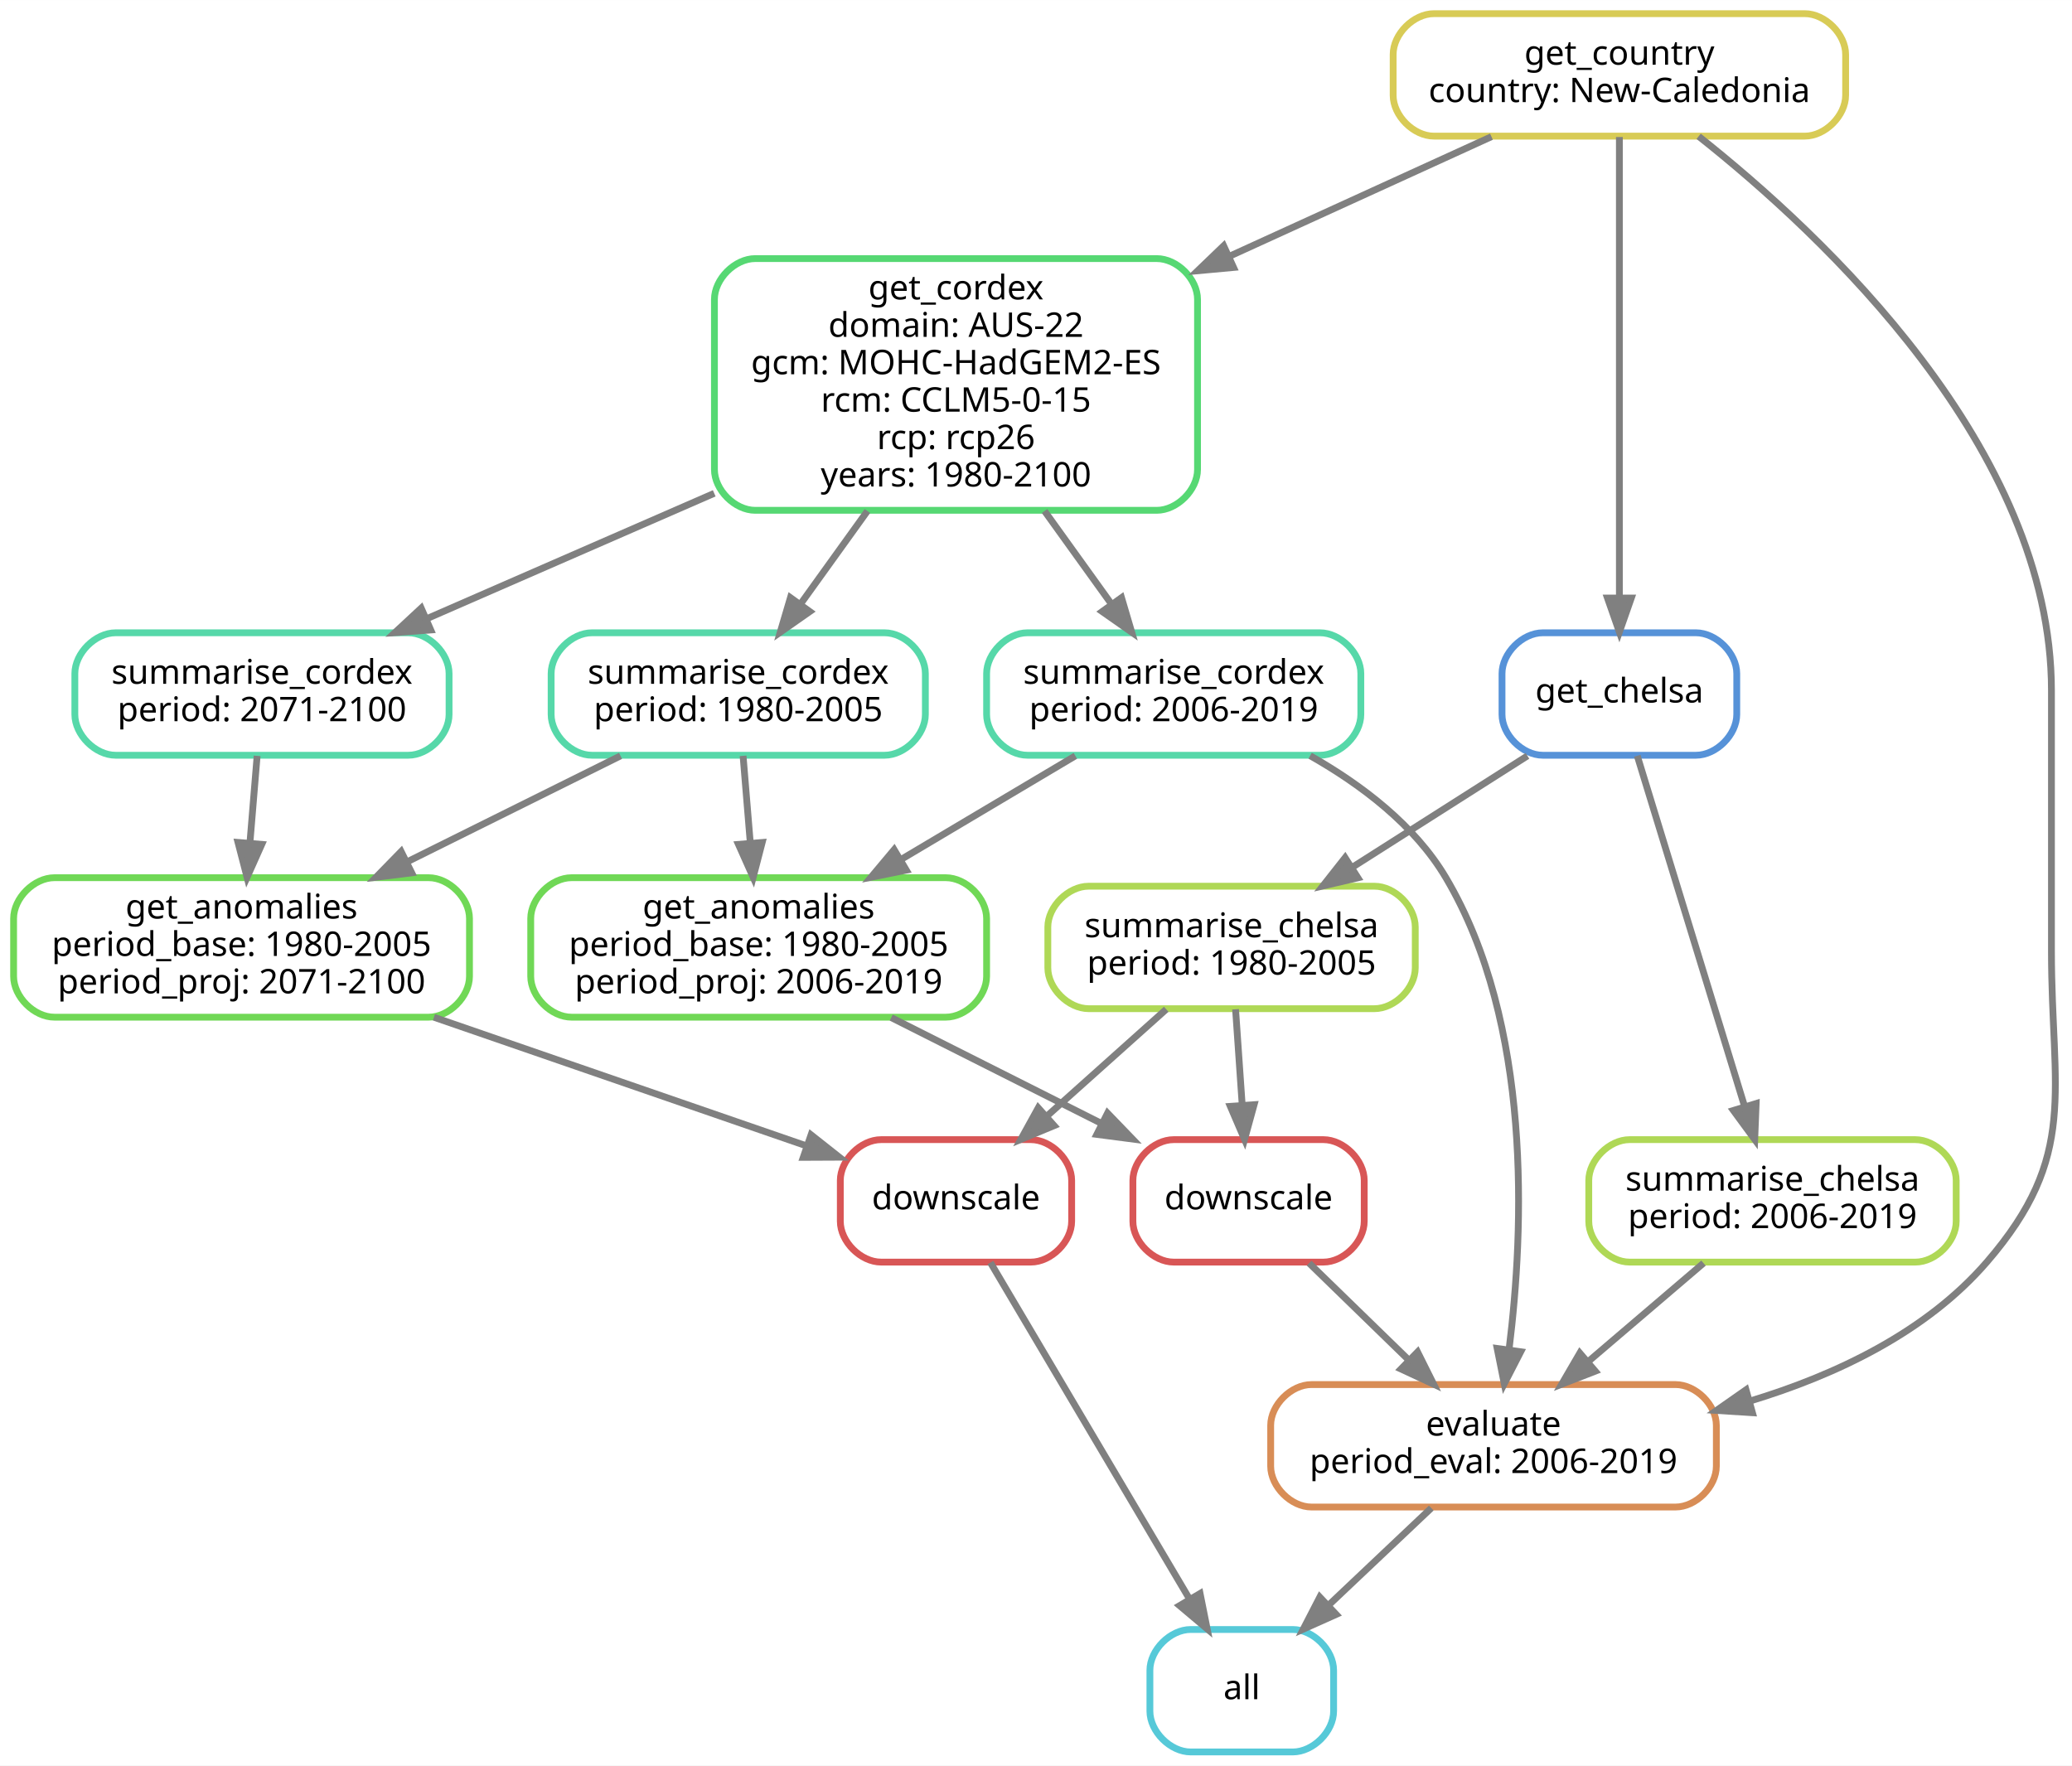
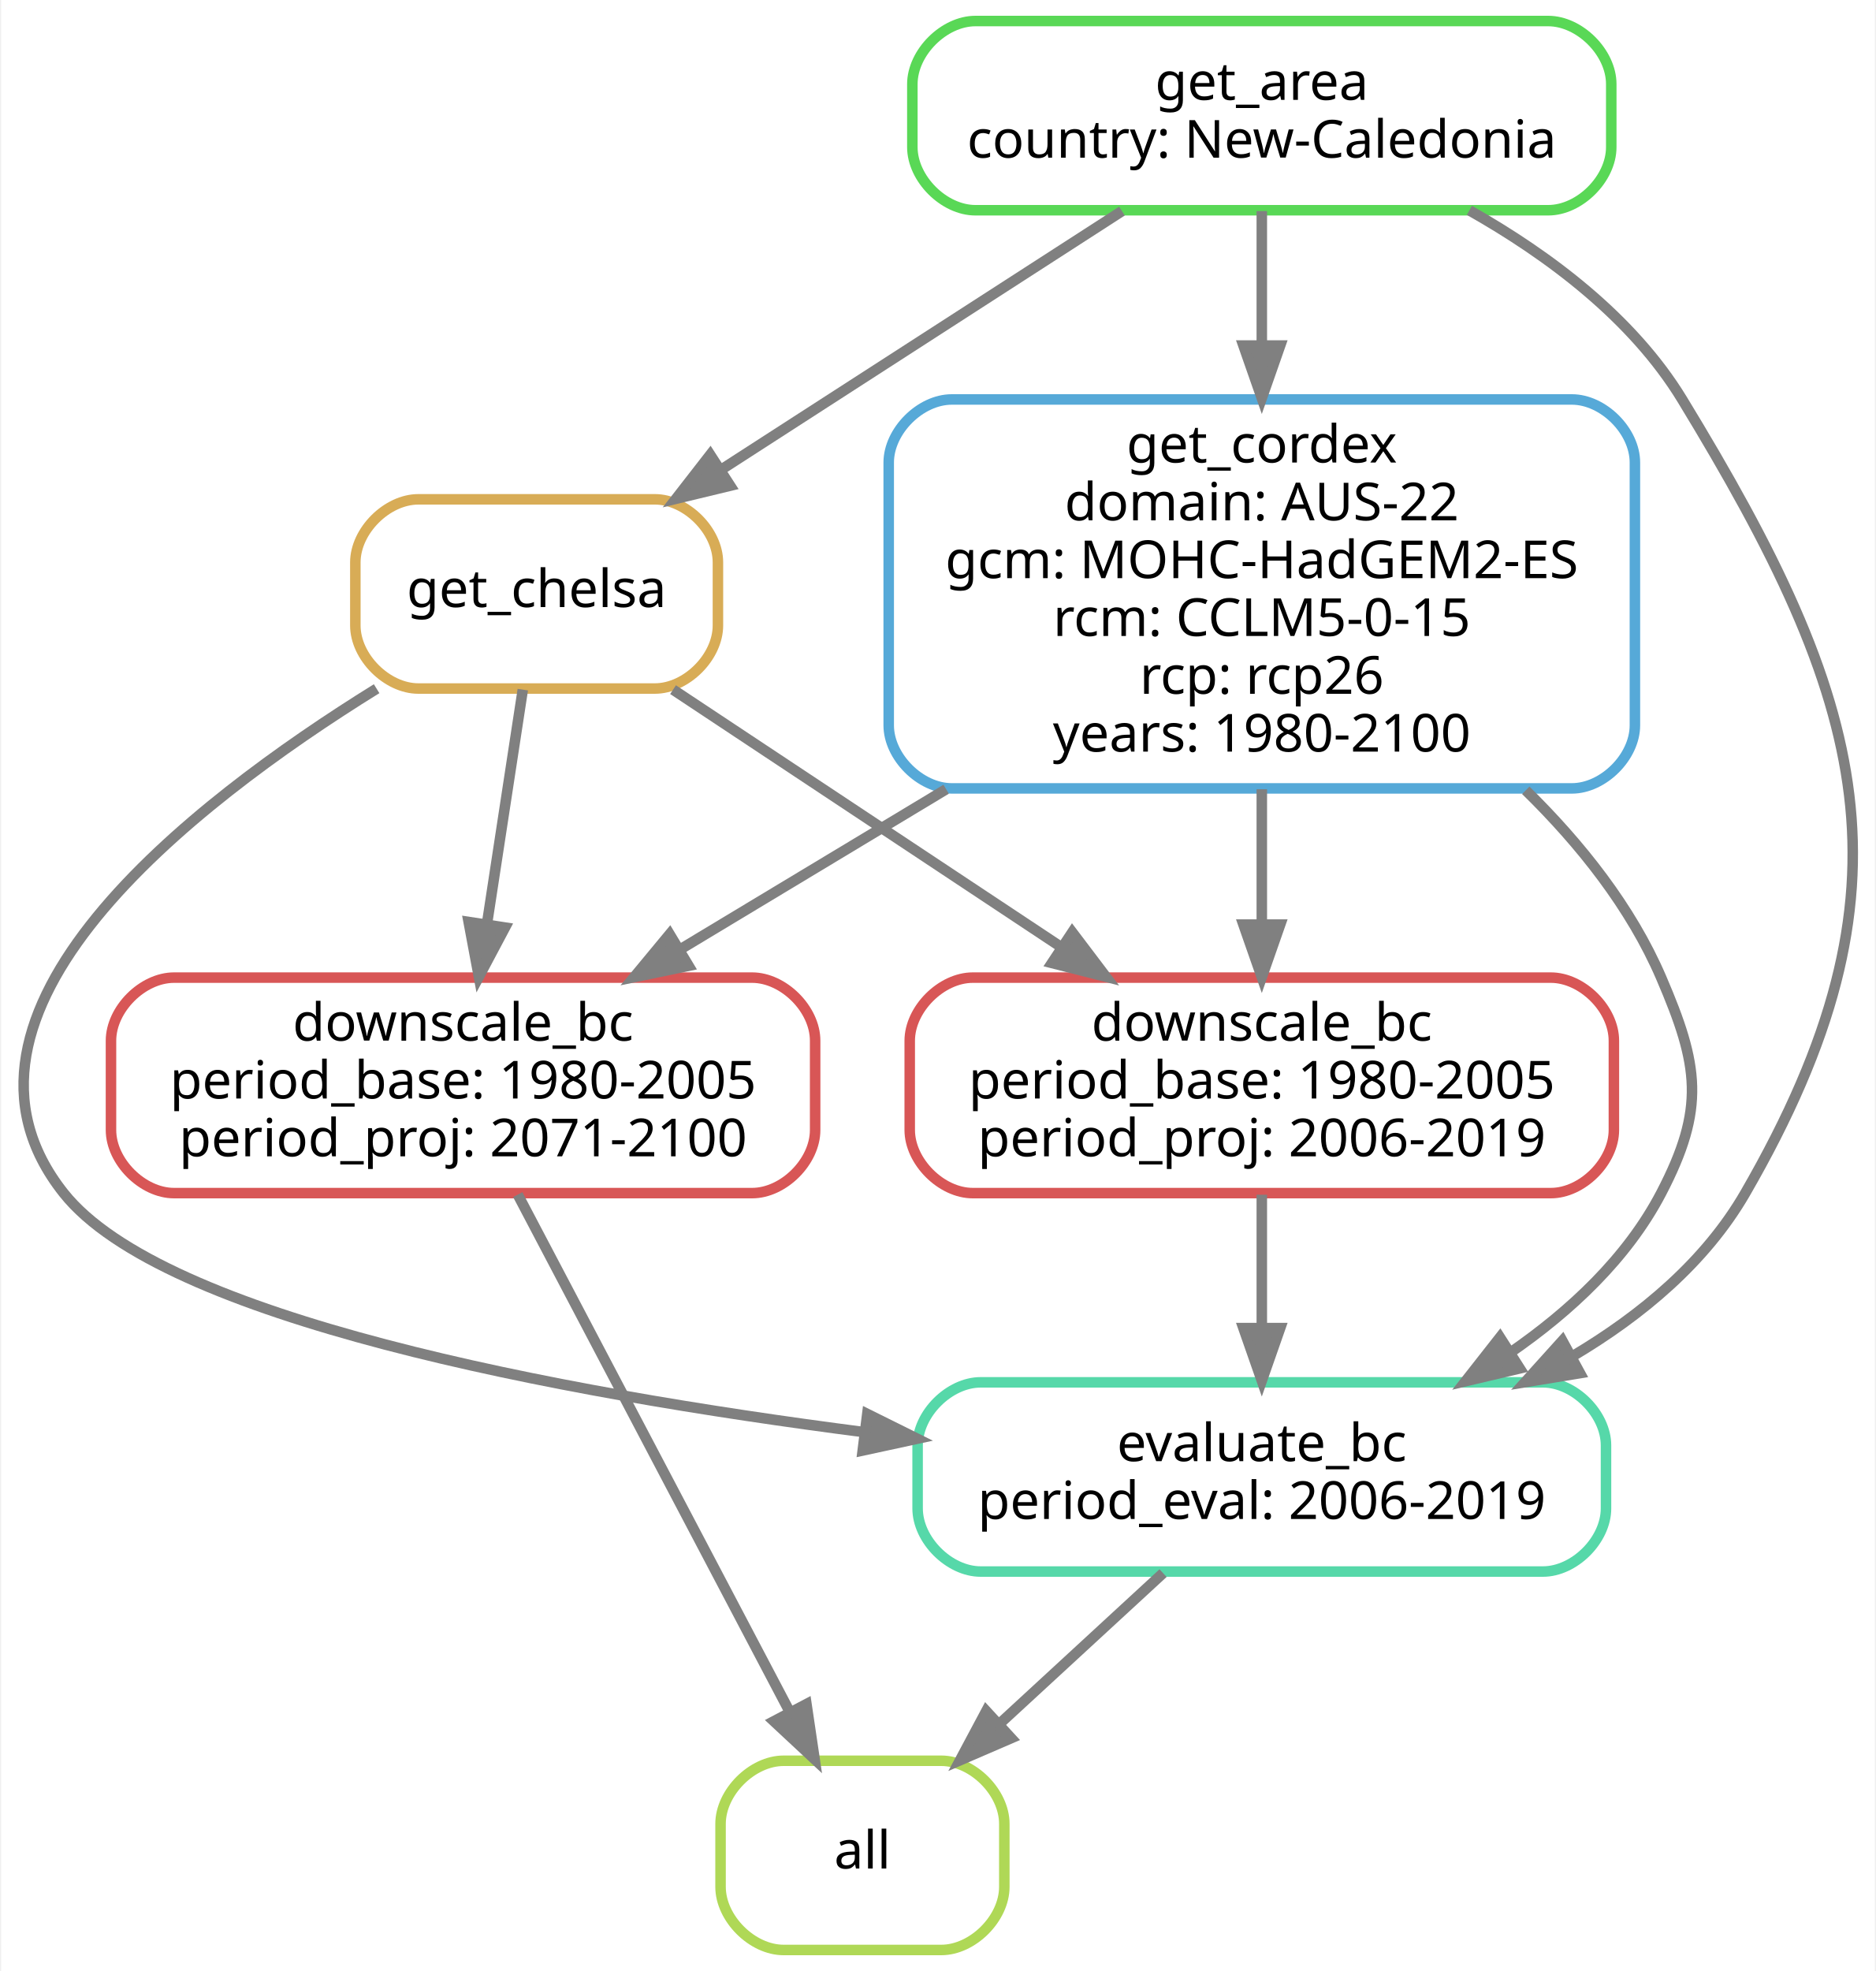
- <svg xmlns="http://www.w3.org/2000/svg" width="609pt" height="519pt" viewBox="0.00 0.00 609.04 519.00">
-   <g id="graph0" class="graph" transform="scale(1 1) rotate(0) translate(4 515)">
-     <polygon fill="white" stroke="transparent" points="-4,4 -4,-515 605.04,-515 605.04,4 -4,4" />
+ <svg xmlns="http://www.w3.org/2000/svg" width="357pt" height="375pt" viewBox="0.00 0.00 356.54 375.00">
+   <g id="graph0" class="graph" transform="scale(1 1) rotate(0) translate(4 371)">
+     <polygon fill="white" stroke="transparent" points="-4,4 -4,-371 352.54,-371 352.54,4 -4,4" />
    <g id="node1" class="node">
-       <path fill="none" stroke="#56c9d8" stroke-width="2" d="M376,-36C376,-36 346,-36 346,-36 340,-36 334,-30 334,-24 334,-24 334,-12 334,-12 334,-6 340,0 346,0 346,0 376,0 376,0 382,0 388,-6 388,-12 388,-12 388,-24 388,-24 388,-30 382,-36 376,-36" />
-       <text text-anchor="middle" x="361" y="-15.5" font-family="sans" font-size="10.00">all</text>
+       <path fill="none" stroke="#afd856" stroke-width="2" d="M174.89,-36C174.89,-36 144.89,-36 144.89,-36 138.89,-36 132.89,-30 132.89,-24 132.89,-24 132.89,-12 132.89,-12 132.89,-6 138.89,0 144.89,0 144.89,0 174.89,0 174.89,0 180.89,0 186.89,-6 186.89,-12 186.89,-12 186.89,-24 186.89,-24 186.89,-30 180.89,-36 174.89,-36" />
+       <text text-anchor="middle" x="159.89" y="-15.5" font-family="sans" font-size="10.00">all</text>
    </g>
    <g id="node2" class="node">
-       <path fill="none" stroke="#d85656" stroke-width="2" d="M299,-180C299,-180 255,-180 255,-180 249,-180 243,-174 243,-168 243,-168 243,-156 243,-156 243,-150 249,-144 255,-144 255,-144 299,-144 299,-144 305,-144 311,-150 311,-156 311,-156 311,-168 311,-168 311,-174 305,-180 299,-180" />
-       <text text-anchor="middle" x="277" y="-159.5" font-family="sans" font-size="10.00">downscale</text>
+       <path fill="none" stroke="#d85656" stroke-width="2" d="M138.89,-185C138.89,-185 28.89,-185 28.89,-185 22.89,-185 16.89,-179 16.89,-173 16.89,-173 16.89,-156 16.89,-156 16.89,-150 22.89,-144 28.89,-144 28.89,-144 138.89,-144 138.89,-144 144.89,-144 150.89,-150 150.89,-156 150.89,-156 150.89,-173 150.89,-173 150.89,-179 144.89,-185 138.89,-185" />
+       <text text-anchor="middle" x="83.89" y="-173" font-family="sans" font-size="10.00">downscale_bc</text>
+       <text text-anchor="middle" x="83.89" y="-162" font-family="sans" font-size="10.00">period_base: 1980-2005</text>
+       <text text-anchor="middle" x="83.89" y="-151" font-family="sans" font-size="10.00">period_proj: 2071-2100</text>
    </g>
    <g id="edge1" class="edge">
-       <path fill="none" stroke="grey" stroke-width="2" d="M287.13,-143.87C301.7,-119.24 328.68,-73.64 345.69,-44.88" />
-       <polygon fill="grey" stroke="grey" stroke-width="2" points="348.75,-46.58 350.83,-36.19 342.73,-43.01 348.75,-46.58" />
+       <path fill="none" stroke="grey" stroke-width="2" d="M94.3,-143.71C107.74,-118.16 131.17,-73.6 146.09,-45.24" />
+       <polygon fill="grey" stroke="grey" stroke-width="2" points="149.24,-46.78 150.79,-36.3 143.04,-43.52 149.24,-46.78" />
    </g>
    <g id="node3" class="node">
-       <path fill="none" stroke="#70d856" stroke-width="2" d="M122,-257C122,-257 12,-257 12,-257 6,-257 0,-251 0,-245 0,-245 0,-228 0,-228 0,-222 6,-216 12,-216 12,-216 122,-216 122,-216 128,-216 134,-222 134,-228 134,-228 134,-245 134,-245 134,-251 128,-257 122,-257" />
-       <text text-anchor="middle" x="67" y="-245" font-family="sans" font-size="10.00">get_anomalies</text>
-       <text text-anchor="middle" x="67" y="-234" font-family="sans" font-size="10.00">period_base: 1980-2005</text>
-       <text text-anchor="middle" x="67" y="-223" font-family="sans" font-size="10.00">period_proj: 2071-2100</text>
+       <path fill="none" stroke="#56a9d8" stroke-width="2" d="M294.89,-295C294.89,-295 176.89,-295 176.89,-295 170.89,-295 164.89,-289 164.89,-283 164.89,-283 164.89,-233 164.89,-233 164.89,-227 170.89,-221 176.89,-221 176.89,-221 294.89,-221 294.89,-221 300.89,-221 306.89,-227 306.89,-233 306.89,-233 306.89,-283 306.89,-283 306.89,-289 300.89,-295 294.89,-295" />
+       <text text-anchor="middle" x="235.89" y="-283" font-family="sans" font-size="10.00">get_cordex</text>
+       <text text-anchor="middle" x="235.89" y="-272" font-family="sans" font-size="10.00">domain: AUS-22</text>
+       <text text-anchor="middle" x="235.89" y="-261" font-family="sans" font-size="10.00">gcm: MOHC-HadGEM2-ES</text>
+       <text text-anchor="middle" x="235.89" y="-250" font-family="sans" font-size="10.00">rcm: CCLM5-0-15</text>
+       <text text-anchor="middle" x="235.89" y="-239" font-family="sans" font-size="10.00">rcp: rcp26</text>
+       <text text-anchor="middle" x="235.89" y="-228" font-family="sans" font-size="10.00">years: 1980-2100</text>
    </g>
    <g id="edge3" class="edge">
-       <path fill="none" stroke="grey" stroke-width="2" d="M123.55,-215.98C158.01,-204.08 201.39,-189.1 233.22,-178.11" />
-       <polygon fill="grey" stroke="grey" stroke-width="2" points="234.4,-181.41 242.71,-174.84 232.11,-174.79 234.4,-181.41" />
+       <path fill="none" stroke="grey" stroke-width="2" d="M175.82,-220.84C158.89,-210.65 140.86,-199.79 125.29,-190.42" />
+       <polygon fill="grey" stroke="grey" stroke-width="2" points="126.81,-187.25 116.44,-185.09 123.2,-193.25 126.81,-187.25" />
+     </g>
+     <g id="node6" class="node">
+       <path fill="none" stroke="#56d8a9" stroke-width="2" d="M289.39,-108C289.39,-108 182.39,-108 182.39,-108 176.39,-108 170.39,-102 170.39,-96 170.39,-96 170.39,-84 170.39,-84 170.39,-78 176.39,-72 182.39,-72 182.39,-72 289.39,-72 289.39,-72 295.39,-72 301.39,-78 301.39,-84 301.39,-84 301.39,-96 301.39,-96 301.39,-102 295.39,-108 289.39,-108" />
+       <text text-anchor="middle" x="235.89" y="-93" font-family="sans" font-size="10.00">evaluate_bc</text>
+       <text text-anchor="middle" x="235.89" y="-82" font-family="sans" font-size="10.00">period_eval: 2006-2019</text>
+     </g>
+     <g id="edge7" class="edge">
+       <path fill="none" stroke="grey" stroke-width="2" d="M286.12,-220.64C296.57,-210.4 306.15,-198.36 311.89,-185 319.09,-168.26 320.32,-160.16 311.89,-144 305.42,-131.61 294.59,-121.52 283.1,-113.6" />
+       <polygon fill="grey" stroke="grey" stroke-width="2" points="284.98,-110.65 274.67,-108.22 281.21,-116.55 284.98,-110.65" />
+     </g>
+     <g id="node7" class="node">
+       <path fill="none" stroke="#d85656" stroke-width="2" d="M290.89,-185C290.89,-185 180.89,-185 180.89,-185 174.89,-185 168.89,-179 168.89,-173 168.89,-173 168.89,-156 168.89,-156 168.89,-150 174.89,-144 180.89,-144 180.89,-144 290.89,-144 290.89,-144 296.89,-144 302.89,-150 302.89,-156 302.89,-156 302.89,-173 302.89,-173 302.89,-179 296.89,-185 290.89,-185" />
+       <text text-anchor="middle" x="235.89" y="-173" font-family="sans" font-size="10.00">downscale_bc</text>
+       <text text-anchor="middle" x="235.89" y="-162" font-family="sans" font-size="10.00">period_base: 1980-2005</text>
+       <text text-anchor="middle" x="235.89" y="-151" font-family="sans" font-size="10.00">period_proj: 2006-2019</text>
+     </g>
+     <g id="edge11" class="edge">
+       <path fill="none" stroke="grey" stroke-width="2" d="M235.89,-220.84C235.89,-212.36 235.89,-203.43 235.89,-195.27" />
+       <polygon fill="grey" stroke="grey" stroke-width="2" points="239.39,-195.09 235.89,-185.09 232.39,-195.09 239.39,-195.09" />
    </g>
    <g id="node4" class="node">
-       <path fill="none" stroke="#56d8a9" stroke-width="2" d="M256,-329C256,-329 170,-329 170,-329 164,-329 158,-323 158,-317 158,-317 158,-305 158,-305 158,-299 164,-293 170,-293 170,-293 256,-293 256,-293 262,-293 268,-299 268,-305 268,-305 268,-317 268,-317 268,-323 262,-329 256,-329" />
-       <text text-anchor="middle" x="213" y="-314" font-family="sans" font-size="10.00">summarise_cordex</text>
-       <text text-anchor="middle" x="213" y="-303" font-family="sans" font-size="10.00">period: 1980-2005</text>
+       <path fill="none" stroke="#59d856" stroke-width="2" d="M290.39,-367C290.39,-367 181.39,-367 181.39,-367 175.39,-367 169.39,-361 169.39,-355 169.39,-355 169.39,-343 169.39,-343 169.39,-337 175.39,-331 181.39,-331 181.39,-331 290.39,-331 290.39,-331 296.39,-331 302.39,-337 302.39,-343 302.39,-343 302.39,-355 302.39,-355 302.39,-361 296.39,-367 290.39,-367" />
+       <text text-anchor="middle" x="235.89" y="-352" font-family="sans" font-size="10.00">get_area</text>
+       <text text-anchor="middle" x="235.89" y="-341" font-family="sans" font-size="10.00">country: New-Caledonia</text>
    </g>
    <g id="edge5" class="edge">
-       <path fill="none" stroke="grey" stroke-width="2" d="M178.4,-292.82C159.68,-283.52 136.25,-271.89 115.71,-261.69" />
-       <polygon fill="grey" stroke="grey" stroke-width="2" points="117.02,-258.43 106.51,-257.12 113.91,-264.7 117.02,-258.43" />
-     </g>
-     <g id="node12" class="node">
-       <path fill="none" stroke="#70d856" stroke-width="2" d="M274,-257C274,-257 164,-257 164,-257 158,-257 152,-251 152,-245 152,-245 152,-228 152,-228 152,-222 158,-216 164,-216 164,-216 274,-216 274,-216 280,-216 286,-222 286,-228 286,-228 286,-245 286,-245 286,-251 280,-257 274,-257" />
-       <text text-anchor="middle" x="219" y="-245" font-family="sans" font-size="10.00">get_anomalies</text>
-       <text text-anchor="middle" x="219" y="-234" font-family="sans" font-size="10.00">period_base: 1980-2005</text>
-       <text text-anchor="middle" x="219" y="-223" font-family="sans" font-size="10.00">period_proj: 2006-2019</text>
-     </g>
-     <g id="edge18" class="edge">
-       <path fill="none" stroke="grey" stroke-width="2" d="M214.42,-292.82C215.05,-285.2 215.81,-276 216.53,-267.32" />
-       <polygon fill="grey" stroke="grey" stroke-width="2" points="220.04,-267.37 217.38,-257.12 213.06,-266.8 220.04,-267.37" />
+       <path fill="none" stroke="grey" stroke-width="2" d="M235.89,-330.84C235.89,-323.5 235.89,-314.54 235.89,-305.47" />
+       <polygon fill="grey" stroke="grey" stroke-width="2" points="239.39,-305.26 235.89,-295.26 232.39,-305.26 239.39,-305.26" />
    </g>
    <g id="node5" class="node">
-       <path fill="none" stroke="#56d873" stroke-width="2" d="M336,-439C336,-439 218,-439 218,-439 212,-439 206,-433 206,-427 206,-427 206,-377 206,-377 206,-371 212,-365 218,-365 218,-365 336,-365 336,-365 342,-365 348,-371 348,-377 348,-377 348,-427 348,-427 348,-433 342,-439 336,-439" />
-       <text text-anchor="middle" x="277" y="-427" font-family="sans" font-size="10.00">get_cordex</text>
-       <text text-anchor="middle" x="277" y="-416" font-family="sans" font-size="10.00">domain: AUS-22</text>
-       <text text-anchor="middle" x="277" y="-405" font-family="sans" font-size="10.00">gcm: MOHC-HadGEM2-ES</text>
-       <text text-anchor="middle" x="277" y="-394" font-family="sans" font-size="10.00">rcm: CCLM5-0-15</text>
-       <text text-anchor="middle" x="277" y="-383" font-family="sans" font-size="10.00">rcp: rcp26</text>
-       <text text-anchor="middle" x="277" y="-372" font-family="sans" font-size="10.00">years: 1980-2100</text>
+       <path fill="none" stroke="#d8ac56" stroke-width="2" d="M120.39,-276C120.39,-276 75.39,-276 75.39,-276 69.39,-276 63.39,-270 63.39,-264 63.39,-264 63.39,-252 63.39,-252 63.39,-246 69.39,-240 75.39,-240 75.39,-240 120.39,-240 120.39,-240 126.39,-240 132.39,-246 132.39,-252 132.39,-252 132.39,-264 132.39,-264 132.39,-270 126.39,-276 120.39,-276" />
+       <text text-anchor="middle" x="97.89" y="-255.5" font-family="sans" font-size="10.00">get_chelsa</text>
    </g>
-     <g id="edge7" class="edge">
-       <path fill="none" stroke="grey" stroke-width="2" d="M250.97,-364.8C244.39,-355.66 237.47,-346.03 231.36,-337.53" />
-       <polygon fill="grey" stroke="grey" stroke-width="2" points="234.02,-335.24 225.34,-329.16 228.34,-339.32 234.02,-335.24" />
+     <g id="edge6" class="edge">
+       <path fill="none" stroke="grey" stroke-width="2" d="M209.28,-330.84C187.61,-316.87 156.84,-297.02 133.13,-281.72" />
+       <polygon fill="grey" stroke="grey" stroke-width="2" points="134.72,-278.59 124.42,-276.11 130.92,-284.47 134.72,-278.59" />
    </g>
-     <g id="node7" class="node">
-       <path fill="none" stroke="#56d8a9" stroke-width="2" d="M116,-329C116,-329 30,-329 30,-329 24,-329 18,-323 18,-317 18,-317 18,-305 18,-305 18,-299 24,-293 30,-293 30,-293 116,-293 116,-293 122,-293 128,-299 128,-305 128,-305 128,-317 128,-317 128,-323 122,-329 116,-329" />
-       <text text-anchor="middle" x="73" y="-314" font-family="sans" font-size="10.00">summarise_cordex</text>
-       <text text-anchor="middle" x="73" y="-303" font-family="sans" font-size="10.00">period: 2071-2100</text>
+     <g id="edge10" class="edge">
+       <path fill="none" stroke="grey" stroke-width="2" d="M275.39,-330.98C290.54,-322.42 306.44,-310.51 315.89,-295 350.92,-237.51 361.58,-202.29 327.89,-144 320.32,-130.9 308.15,-120.76 295.11,-113.02" />
+       <polygon fill="grey" stroke="grey" stroke-width="2" points="296.44,-109.75 285.98,-108.03 293.08,-115.9 296.44,-109.75" />
+     </g>
+     <g id="edge4" class="edge">
+       <path fill="none" stroke="grey" stroke-width="2" d="M95.26,-239.79C93.34,-227.29 90.71,-210.06 88.46,-195.35" />
+       <polygon fill="grey" stroke="grey" stroke-width="2" points="91.87,-194.53 86.9,-185.17 84.95,-195.59 91.87,-194.53" />
+     </g>
+     <g id="edge8" class="edge">
+       <path fill="none" stroke="grey" stroke-width="2" d="M67.44,-239.97C31.79,-217.87 -19.17,-178.07 7.89,-144 26.79,-120.2 101.46,-106.11 160.26,-98.52" />
+       <polygon fill="grey" stroke="grey" stroke-width="2" points="160.81,-101.98 170.3,-97.27 159.94,-95.03 160.81,-101.98" />
+     </g>
+     <g id="edge12" class="edge">
+       <path fill="none" stroke="grey" stroke-width="2" d="M123.85,-239.79C144.71,-225.96 174.31,-206.33 197.85,-190.72" />
+       <polygon fill="grey" stroke="grey" stroke-width="2" points="199.82,-193.62 206.22,-185.17 195.95,-187.78 199.82,-193.62" />
+     </g>
+     <g id="edge2" class="edge">
+       <path fill="none" stroke="grey" stroke-width="2" d="M217.1,-71.7C207.72,-63.05 196.21,-52.45 185.98,-43.03" />
+       <polygon fill="grey" stroke="grey" stroke-width="2" points="188.19,-40.3 178.46,-36.1 183.45,-45.45 188.19,-40.3" />
    </g>
    <g id="edge9" class="edge">
-       <path fill="none" stroke="grey" stroke-width="2" d="M205.94,-370C178,-357.81 146.64,-344.13 121.4,-333.12" />
-       <polygon fill="grey" stroke="grey" stroke-width="2" points="122.61,-329.83 112.05,-329.03 119.81,-336.24 122.61,-329.83" />
-     </g>
-     <g id="node13" class="node">
-       <path fill="none" stroke="#56d8a9" stroke-width="2" d="M384,-329C384,-329 298,-329 298,-329 292,-329 286,-323 286,-317 286,-317 286,-305 286,-305 286,-299 292,-293 298,-293 298,-293 384,-293 384,-293 390,-293 396,-299 396,-305 396,-305 396,-317 396,-317 396,-323 390,-329 384,-329" />
-       <text text-anchor="middle" x="341" y="-314" font-family="sans" font-size="10.00">summarise_cordex</text>
-       <text text-anchor="middle" x="341" y="-303" font-family="sans" font-size="10.00">period: 2006-2019</text>
-     </g>
-     <g id="edge20" class="edge">
-       <path fill="none" stroke="grey" stroke-width="2" d="M303.03,-364.8C309.61,-355.66 316.53,-346.03 322.64,-337.53" />
-       <polygon fill="grey" stroke="grey" stroke-width="2" points="325.66,-339.32 328.66,-329.16 319.98,-335.24 325.66,-339.32" />
-     </g>
-     <g id="node6" class="node">
-       <path fill="none" stroke="#d8cb56" stroke-width="2" d="M526.5,-511C526.5,-511 417.5,-511 417.5,-511 411.5,-511 405.5,-505 405.5,-499 405.5,-499 405.5,-487 405.5,-487 405.5,-481 411.5,-475 417.5,-475 417.5,-475 526.5,-475 526.5,-475 532.5,-475 538.5,-481 538.5,-487 538.5,-487 538.5,-499 538.5,-499 538.5,-505 532.5,-511 526.5,-511" />
-       <text text-anchor="middle" x="472" y="-496" font-family="sans" font-size="10.00">get_country</text>
-       <text text-anchor="middle" x="472" y="-485" font-family="sans" font-size="10.00">country: New-Caledonia</text>
-     </g>
-     <g id="edge8" class="edge">
-       <path fill="none" stroke="grey" stroke-width="2" d="M434.4,-474.84C412.52,-464.85 384.07,-451.87 357.39,-439.69" />
-       <polygon fill="grey" stroke="grey" stroke-width="2" points="358.59,-436.39 348.04,-435.42 355.68,-442.76 358.59,-436.39" />
-     </g>
-     <g id="node9" class="node">
-       <path fill="none" stroke="#5692d8" stroke-width="2" d="M494.5,-329C494.5,-329 449.5,-329 449.5,-329 443.5,-329 437.5,-323 437.5,-317 437.5,-317 437.5,-305 437.5,-305 437.5,-299 443.5,-293 449.5,-293 449.5,-293 494.5,-293 494.5,-293 500.5,-293 506.5,-299 506.5,-305 506.5,-305 506.5,-317 506.5,-317 506.5,-323 500.5,-329 494.5,-329" />
-       <text text-anchor="middle" x="472" y="-308.5" font-family="sans" font-size="10.00">get_chelsa</text>
-     </g>
-     <g id="edge11" class="edge">
-       <path fill="none" stroke="grey" stroke-width="2" d="M472,-474.74C472,-443.43 472,-377.02 472,-339.43" />
-       <polygon fill="grey" stroke="grey" stroke-width="2" points="475.5,-339.21 472,-329.21 468.5,-339.21 475.5,-339.21" />
-     </g>
-     <g id="node10" class="node">
-       <path fill="none" stroke="#d88d56" stroke-width="2" d="M488.5,-108C488.5,-108 381.5,-108 381.5,-108 375.5,-108 369.5,-102 369.5,-96 369.5,-96 369.5,-84 369.5,-84 369.5,-78 375.5,-72 381.5,-72 381.5,-72 488.5,-72 488.5,-72 494.5,-72 500.5,-78 500.5,-84 500.5,-84 500.5,-96 500.5,-96 500.5,-102 494.5,-108 488.5,-108" />
-       <text text-anchor="middle" x="435" y="-93" font-family="sans" font-size="10.00">evaluate</text>
-       <text text-anchor="middle" x="435" y="-82" font-family="sans" font-size="10.00">period_eval: 2006-2019</text>
-     </g>
-     <g id="edge15" class="edge">
-       <path fill="none" stroke="grey" stroke-width="2" d="M495.29,-474.94C531.96,-445.92 599,-383.14 599,-312 599,-312 599,-312 599,-235.5 599,-193.97 607.15,-175.43 580,-144 562.21,-123.41 535.72,-110.81 510.24,-103.11" />
-       <polygon fill="grey" stroke="grey" stroke-width="2" points="511.11,-99.72 500.54,-100.39 509.22,-106.46 511.11,-99.72" />
-     </g>
-     <g id="edge6" class="edge">
-       <path fill="none" stroke="grey" stroke-width="2" d="M71.58,-292.82C70.95,-285.2 70.19,-276 69.47,-267.32" />
-       <polygon fill="grey" stroke="grey" stroke-width="2" points="72.94,-266.8 68.62,-257.12 65.96,-267.37 72.94,-266.8" />
-     </g>
-     <g id="node8" class="node">
-       <path fill="none" stroke="#afd856" stroke-width="2" d="M400,-254.5C400,-254.5 316,-254.5 316,-254.5 310,-254.5 304,-248.5 304,-242.5 304,-242.5 304,-230.5 304,-230.5 304,-224.5 310,-218.5 316,-218.5 316,-218.5 400,-218.5 400,-218.5 406,-218.5 412,-224.5 412,-230.5 412,-230.5 412,-242.5 412,-242.5 412,-248.5 406,-254.5 400,-254.5" />
-       <text text-anchor="middle" x="358" y="-239.5" font-family="sans" font-size="10.00">summarise_chelsa</text>
-       <text text-anchor="middle" x="358" y="-228.5" font-family="sans" font-size="10.00">period: 1980-2005</text>
-     </g>
-     <g id="edge4" class="edge">
-       <path fill="none" stroke="grey" stroke-width="2" d="M338.8,-218.32C328.31,-208.93 315.16,-197.15 303.68,-186.88" />
-       <polygon fill="grey" stroke="grey" stroke-width="2" points="305.84,-184.12 296.06,-180.06 301.18,-189.34 305.84,-184.12" />
-     </g>
-     <g id="node11" class="node">
-       <path fill="none" stroke="#d85656" stroke-width="2" d="M385,-180C385,-180 341,-180 341,-180 335,-180 329,-174 329,-168 329,-168 329,-156 329,-156 329,-150 335,-144 341,-144 341,-144 385,-144 385,-144 391,-144 397,-150 397,-156 397,-156 397,-168 397,-168 397,-174 391,-180 385,-180" />
-       <text text-anchor="middle" x="363" y="-159.5" font-family="sans" font-size="10.00">downscale</text>
-     </g>
-     <g id="edge17" class="edge">
-       <path fill="none" stroke="grey" stroke-width="2" d="M359.18,-218.32C359.76,-209.92 360.47,-199.62 361.13,-190.19" />
-       <polygon fill="grey" stroke="grey" stroke-width="2" points="364.63,-190.28 361.82,-180.06 357.64,-189.79 364.63,-190.28" />
-     </g>
-     <g id="edge10" class="edge">
-       <path fill="none" stroke="grey" stroke-width="2" d="M444.98,-292.82C429.65,-283.07 410.27,-270.74 393.7,-260.2" />
-       <polygon fill="grey" stroke="grey" stroke-width="2" points="395.14,-256.97 384.82,-254.56 391.38,-262.88 395.14,-256.97" />
-     </g>
-     <g id="node14" class="node">
-       <path fill="none" stroke="#afd856" stroke-width="2" d="M559,-180C559,-180 475,-180 475,-180 469,-180 463,-174 463,-168 463,-168 463,-156 463,-156 463,-150 469,-144 475,-144 475,-144 559,-144 559,-144 565,-144 571,-150 571,-156 571,-156 571,-168 571,-168 571,-174 565,-180 559,-180" />
-       <text text-anchor="middle" x="517" y="-165" font-family="sans" font-size="10.00">summarise_chelsa</text>
-       <text text-anchor="middle" x="517" y="-154" font-family="sans" font-size="10.00">period: 2006-2019</text>
-     </g>
-     <g id="edge21" class="edge">
-       <path fill="none" stroke="grey" stroke-width="2" d="M477.25,-292.85C485.01,-267.51 499.6,-219.85 508.78,-189.85" />
-       <polygon fill="grey" stroke="grey" stroke-width="2" points="512.2,-190.63 511.78,-180.04 505.51,-188.58 512.2,-190.63" />
-     </g>
-     <g id="edge2" class="edge">
-       <path fill="none" stroke="grey" stroke-width="2" d="M416.71,-71.7C407.57,-63.05 396.36,-52.45 386.4,-43.03" />
-       <polygon fill="grey" stroke="grey" stroke-width="2" points="388.75,-40.43 379.08,-36.1 383.94,-45.52 388.75,-40.43" />
-     </g>
-     <g id="edge12" class="edge">
-       <path fill="none" stroke="grey" stroke-width="2" d="M380.8,-143.7C389.6,-135.14 400.38,-124.66 410,-115.3" />
-       <polygon fill="grey" stroke="grey" stroke-width="2" points="412.68,-117.58 417.41,-108.1 407.8,-112.57 412.68,-117.58" />
-     </g>
-     <g id="edge16" class="edge">
-       <path fill="none" stroke="grey" stroke-width="2" d="M257.97,-215.88C277.1,-206.25 300.19,-194.62 319.85,-184.72" />
-       <polygon fill="grey" stroke="grey" stroke-width="2" points="321.55,-187.79 328.9,-180.17 318.4,-181.54 321.55,-187.79" />
-     </g>
-     <g id="edge13" class="edge">
-       <path fill="none" stroke="grey" stroke-width="2" d="M381.1,-292.86C396.16,-284.33 411.83,-272.48 421,-257 446.48,-214 443.94,-153.42 439.6,-118.58" />
-       <polygon fill="grey" stroke="grey" stroke-width="2" points="443,-117.65 438.16,-108.23 436.07,-118.62 443,-117.65" />
-     </g>
-     <g id="edge19" class="edge">
-       <path fill="none" stroke="grey" stroke-width="2" d="M312.09,-292.82C296.73,-283.69 277.57,-272.31 260.64,-262.24" />
-       <polygon fill="grey" stroke="grey" stroke-width="2" points="262.4,-259.22 252.01,-257.12 258.82,-265.24 262.4,-259.22" />
-     </g>
-     <g id="edge14" class="edge">
-       <path fill="none" stroke="grey" stroke-width="2" d="M496.73,-143.7C486.5,-134.97 473.94,-124.24 462.82,-114.75" />
-       <polygon fill="grey" stroke="grey" stroke-width="2" points="464.91,-111.94 455.04,-108.1 460.37,-117.26 464.91,-111.94" />
+       <path fill="none" stroke="grey" stroke-width="2" d="M235.89,-143.69C235.89,-135.91 235.89,-126.84 235.89,-118.45" />
+       <polygon fill="grey" stroke="grey" stroke-width="2" points="239.39,-118.32 235.89,-108.32 232.39,-118.32 239.39,-118.32" />
    </g>
  </g>
</svg>
